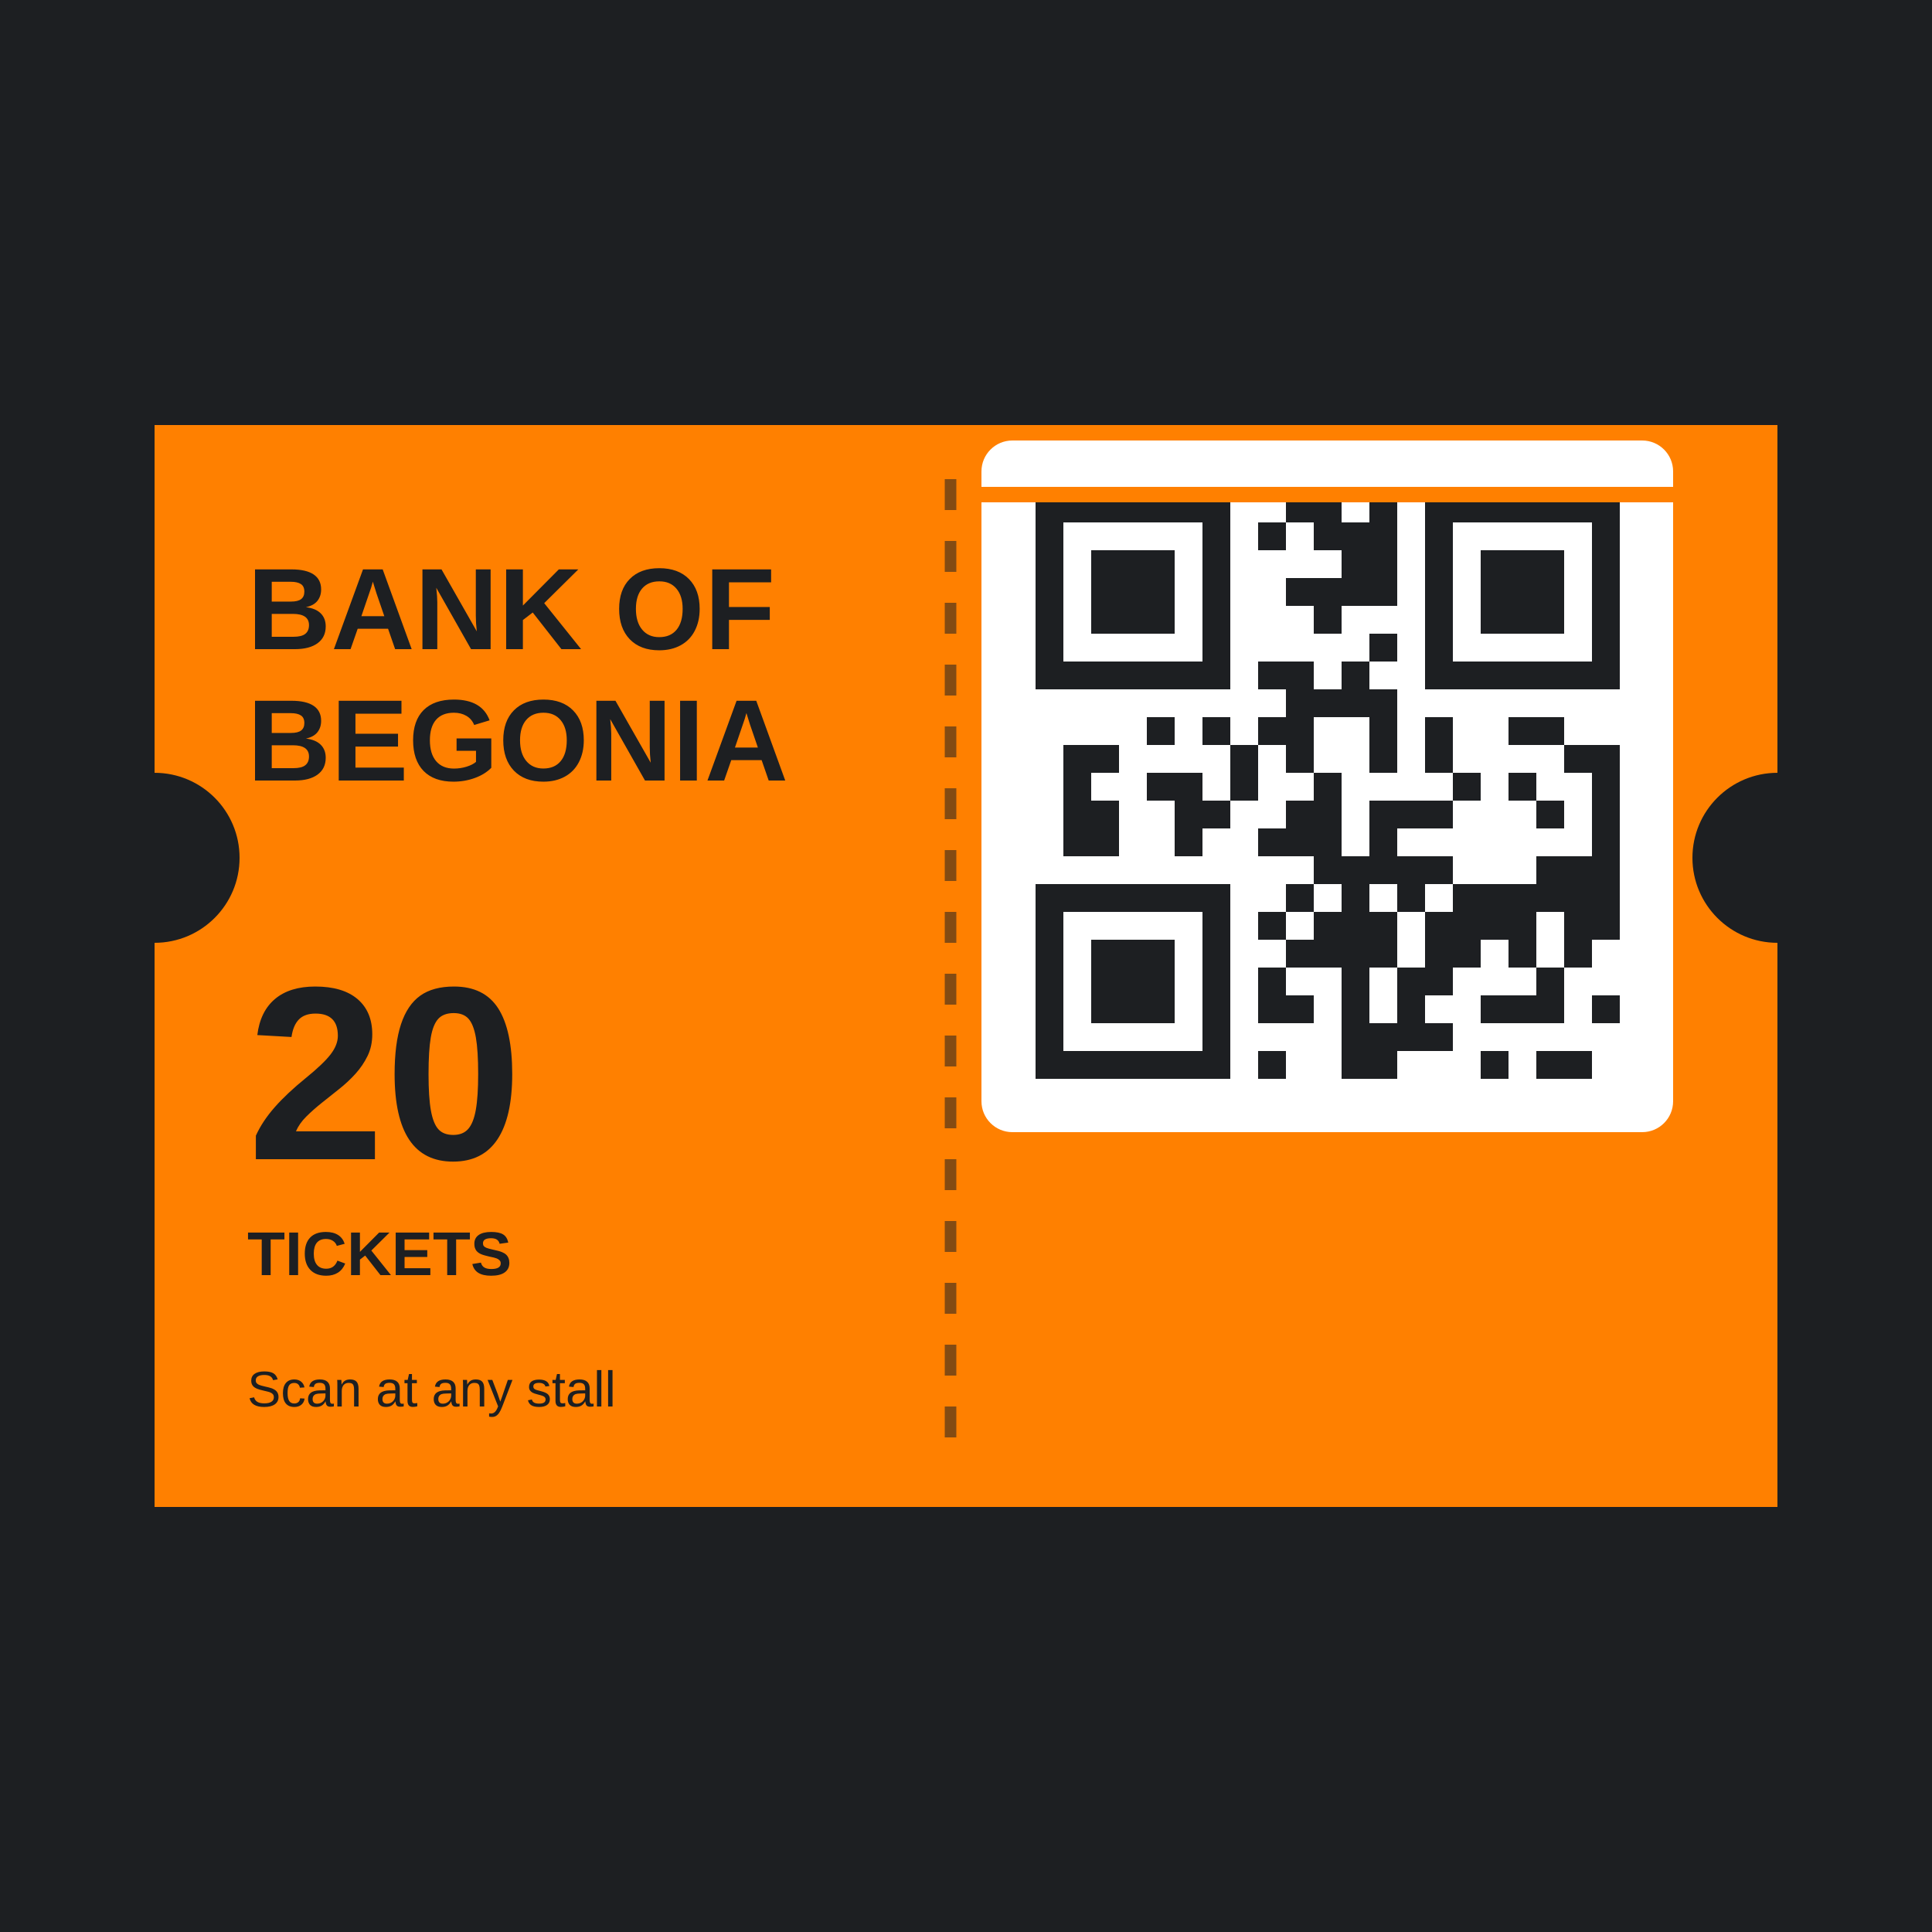
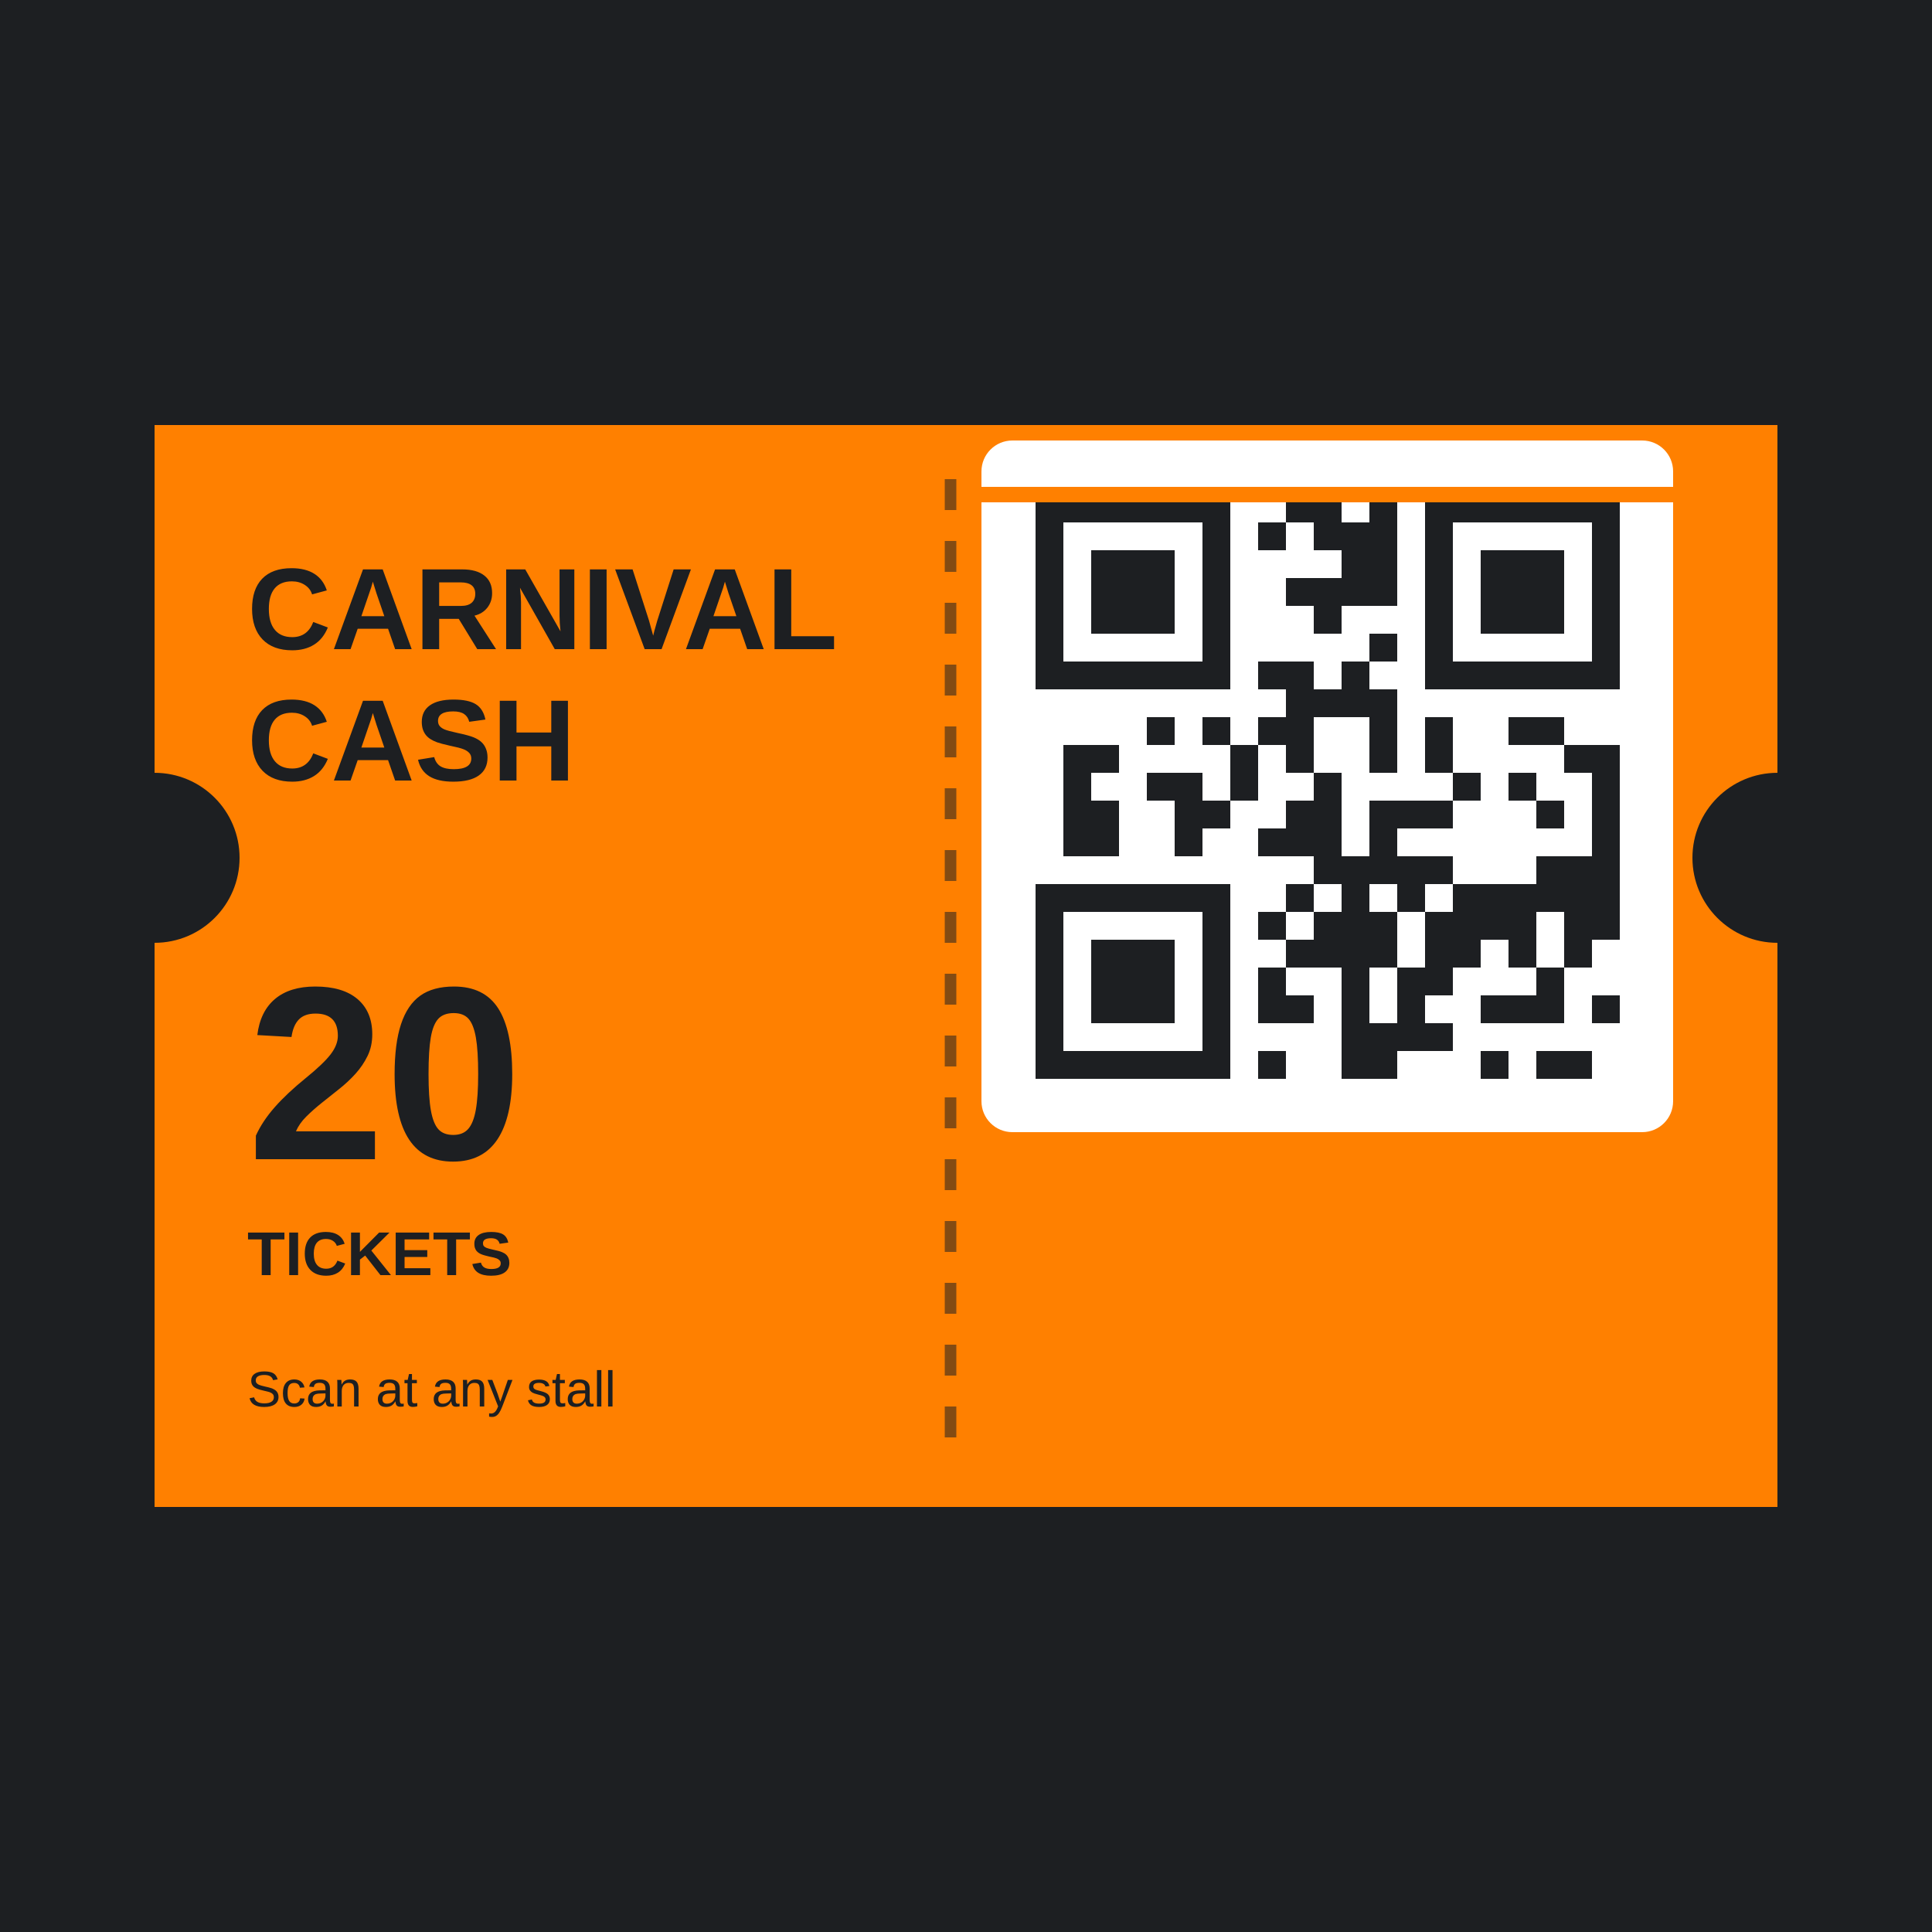
- <svg xmlns="http://www.w3.org/2000/svg" viewBox="0 0 500 500" role="img" aria-label="A papaya Bank of Begonia carnival ticket with a QR code being scanned">
+ <svg xmlns="http://www.w3.org/2000/svg" viewBox="0 0 500 500" role="img" aria-label="A papaya Carnival Cash ticket with a QR code being scanned">
  <style>
    .ticket { transform-box: view-box; transform-origin: 250px 250px; animation: float 6s ease-in-out infinite; }
    .scan { animation: scan 2.4s cubic-bezier(.6,0,.4,1) infinite; }
    .glow { animation: glow 2.4s ease-in-out infinite; }
    @keyframes float { 0%, 100% { transform: rotate(-6deg) translateY(6px); } 50% { transform: rotate(-3deg) translateY(-8px); } }
    @keyframes scan { 0% { transform: translateY(0); opacity: 0; } 10% { opacity: 1; } 80% { transform: translateY(151px); opacity: 1; } 100% { transform: translateY(151px); opacity: 0; } }
    @keyframes glow { 0%, 70% { opacity: 0; } 80% { opacity: 1; } 100% { opacity: 0; } }
    @media (prefers-reduced-motion: reduce) { .ticket, .scan, .glow { animation: none; } .scan { opacity: 0; } }
  </style>
  <rect width="500" height="500" fill="#1d1f22" />
  <g class="ticket">
    <path d="M40 110 H460 V200 a22 22 0 0 0 0 44 V390 H40 V244 a22 22 0 0 0 0 -44 Z" fill="#ff8000" />
    <path d="M246 124 V376" stroke="#1d1f22" stroke-width="3" stroke-dasharray="8 8" opacity=".55" />
-     <text x="64" y="168" font-family="Arial Black, Arial, sans-serif" font-weight="900" font-size="30" fill="#1d1f22">BANK OF</text>
-     <text x="64" y="202" font-family="Arial Black, Arial, sans-serif" font-weight="900" font-size="30" fill="#1d1f22">BEGONIA</text>
+     <text x="64" y="168" font-family="Arial Black, Arial, sans-serif" font-weight="900" font-size="30" fill="#1d1f22">CARNIVAL</text>
+     <text x="64" y="202" font-family="Arial Black, Arial, sans-serif" font-weight="900" font-size="30" fill="#1d1f22">CASH</text>
    <text x="64" y="300" font-family="Arial Black, Arial, sans-serif" font-weight="900" font-size="64" fill="#1d1f22">20</text>
    <text x="64" y="330" font-family="Arial, sans-serif" font-weight="700" font-size="16" fill="#1d1f22">TICKETS</text>
    <text x="64" y="364" font-family="Arial, sans-serif" font-size="13" fill="#1d1f22">Scan at any stall</text>
    <rect x="256.0" y="116" width="175" height="175" rx="6" fill="#fff" />
    <g fill="#1d1f22">
      <rect x="332.8" y="128.0" width="7.2" height="7.2" />
      <rect x="340.0" y="128.0" width="7.2" height="7.2" />
      <rect x="354.4" y="128.0" width="7.2" height="7.2" />
      <rect x="325.6" y="135.2" width="7.2" height="7.2" />
      <rect x="340.0" y="135.2" width="7.2" height="7.2" />
      <rect x="347.2" y="135.2" width="7.2" height="7.2" />
      <rect x="354.4" y="135.2" width="7.2" height="7.2" />
      <rect x="347.2" y="142.4" width="7.2" height="7.2" />
      <rect x="354.4" y="142.4" width="7.2" height="7.2" />
      <rect x="332.8" y="149.6" width="7.2" height="7.2" />
      <rect x="340.0" y="149.6" width="7.2" height="7.2" />
      <rect x="347.2" y="149.6" width="7.2" height="7.2" />
      <rect x="354.4" y="149.6" width="7.2" height="7.2" />
      <rect x="340.0" y="156.8" width="7.2" height="7.2" />
      <rect x="354.4" y="164.0" width="7.2" height="7.2" />
      <rect x="325.6" y="171.2" width="7.2" height="7.2" />
      <rect x="332.8" y="171.2" width="7.2" height="7.2" />
      <rect x="347.2" y="171.2" width="7.2" height="7.2" />
      <rect x="332.8" y="178.4" width="7.2" height="7.2" />
      <rect x="340.0" y="178.4" width="7.2" height="7.2" />
      <rect x="347.2" y="178.4" width="7.2" height="7.2" />
      <rect x="354.4" y="178.4" width="7.2" height="7.2" />
      <rect x="296.8" y="185.6" width="7.2" height="7.2" />
      <rect x="311.2" y="185.6" width="7.2" height="7.2" />
      <rect x="325.6" y="185.6" width="7.2" height="7.2" />
      <rect x="332.8" y="185.6" width="7.2" height="7.2" />
      <rect x="354.4" y="185.6" width="7.2" height="7.2" />
      <rect x="368.8" y="185.6" width="7.2" height="7.2" />
      <rect x="390.4" y="185.6" width="7.2" height="7.2" />
      <rect x="397.6" y="185.6" width="7.2" height="7.2" />
      <rect x="275.2" y="192.8" width="7.2" height="7.2" />
      <rect x="282.4" y="192.8" width="7.2" height="7.2" />
      <rect x="318.4" y="192.8" width="7.2" height="7.2" />
      <rect x="332.8" y="192.8" width="7.2" height="7.2" />
      <rect x="354.4" y="192.8" width="7.2" height="7.2" />
      <rect x="368.8" y="192.8" width="7.2" height="7.2" />
      <rect x="404.8" y="192.8" width="7.2" height="7.2" />
      <rect x="412.0" y="192.8" width="7.2" height="7.2" />
      <rect x="275.2" y="200.0" width="7.2" height="7.2" />
      <rect x="296.8" y="200.0" width="7.2" height="7.2" />
      <rect x="304.0" y="200.0" width="7.2" height="7.2" />
      <rect x="318.4" y="200.0" width="7.2" height="7.2" />
      <rect x="340.0" y="200.0" width="7.2" height="7.2" />
      <rect x="376.0" y="200.0" width="7.2" height="7.2" />
      <rect x="390.4" y="200.0" width="7.2" height="7.2" />
      <rect x="412.0" y="200.0" width="7.2" height="7.2" />
      <rect x="275.2" y="207.2" width="7.2" height="7.2" />
      <rect x="282.4" y="207.2" width="7.2" height="7.2" />
      <rect x="304.0" y="207.2" width="7.2" height="7.2" />
      <rect x="311.2" y="207.2" width="7.2" height="7.2" />
      <rect x="332.8" y="207.2" width="7.2" height="7.2" />
      <rect x="340.0" y="207.2" width="7.2" height="7.2" />
      <rect x="354.4" y="207.2" width="7.2" height="7.2" />
      <rect x="361.6" y="207.2" width="7.2" height="7.2" />
      <rect x="368.8" y="207.2" width="7.2" height="7.2" />
      <rect x="397.6" y="207.2" width="7.2" height="7.2" />
      <rect x="412.0" y="207.2" width="7.2" height="7.2" />
      <rect x="275.2" y="214.4" width="7.2" height="7.2" />
      <rect x="282.4" y="214.4" width="7.2" height="7.2" />
      <rect x="304.0" y="214.4" width="7.2" height="7.2" />
      <rect x="325.6" y="214.4" width="7.2" height="7.2" />
      <rect x="332.8" y="214.4" width="7.2" height="7.2" />
      <rect x="340.0" y="214.4" width="7.2" height="7.2" />
      <rect x="354.4" y="214.4" width="7.2" height="7.2" />
      <rect x="412.0" y="214.4" width="7.2" height="7.2" />
      <rect x="340.0" y="221.6" width="7.2" height="7.2" />
      <rect x="347.2" y="221.6" width="7.2" height="7.2" />
      <rect x="354.4" y="221.6" width="7.2" height="7.2" />
      <rect x="361.6" y="221.6" width="7.2" height="7.2" />
      <rect x="368.8" y="221.6" width="7.2" height="7.2" />
      <rect x="397.6" y="221.6" width="7.2" height="7.2" />
      <rect x="404.8" y="221.6" width="7.2" height="7.2" />
      <rect x="412.0" y="221.6" width="7.2" height="7.2" />
      <rect x="332.8" y="228.8" width="7.2" height="7.2" />
      <rect x="347.2" y="228.8" width="7.2" height="7.2" />
      <rect x="361.6" y="228.8" width="7.2" height="7.2" />
      <rect x="376.0" y="228.8" width="7.2" height="7.2" />
      <rect x="383.2" y="228.8" width="7.2" height="7.2" />
      <rect x="390.4" y="228.8" width="7.2" height="7.2" />
      <rect x="397.6" y="228.8" width="7.2" height="7.2" />
      <rect x="404.8" y="228.8" width="7.2" height="7.2" />
      <rect x="412.0" y="228.8" width="7.2" height="7.2" />
      <rect x="325.6" y="236.0" width="7.2" height="7.2" />
      <rect x="340.0" y="236.0" width="7.2" height="7.2" />
      <rect x="347.2" y="236.0" width="7.2" height="7.2" />
      <rect x="354.4" y="236.0" width="7.2" height="7.2" />
      <rect x="368.8" y="236.0" width="7.2" height="7.2" />
      <rect x="376.0" y="236.0" width="7.2" height="7.2" />
      <rect x="383.2" y="236.0" width="7.2" height="7.2" />
      <rect x="390.4" y="236.0" width="7.2" height="7.2" />
      <rect x="404.8" y="236.0" width="7.2" height="7.2" />
      <rect x="412.0" y="236.0" width="7.2" height="7.2" />
      <rect x="332.8" y="243.2" width="7.2" height="7.2" />
      <rect x="340.0" y="243.2" width="7.2" height="7.2" />
      <rect x="347.2" y="243.2" width="7.2" height="7.2" />
      <rect x="354.4" y="243.2" width="7.2" height="7.2" />
      <rect x="368.8" y="243.2" width="7.2" height="7.2" />
      <rect x="376.0" y="243.2" width="7.2" height="7.2" />
      <rect x="390.4" y="243.2" width="7.2" height="7.2" />
      <rect x="404.8" y="243.2" width="7.2" height="7.2" />
      <rect x="325.6" y="250.4" width="7.2" height="7.2" />
      <rect x="347.2" y="250.4" width="7.2" height="7.2" />
      <rect x="361.6" y="250.4" width="7.2" height="7.2" />
      <rect x="368.8" y="250.4" width="7.2" height="7.2" />
      <rect x="397.6" y="250.4" width="7.2" height="7.2" />
      <rect x="325.6" y="257.6" width="7.2" height="7.2" />
      <rect x="332.8" y="257.6" width="7.2" height="7.2" />
      <rect x="347.2" y="257.6" width="7.2" height="7.2" />
      <rect x="361.6" y="257.6" width="7.2" height="7.2" />
      <rect x="383.2" y="257.6" width="7.2" height="7.2" />
      <rect x="390.4" y="257.6" width="7.2" height="7.2" />
      <rect x="397.6" y="257.6" width="7.2" height="7.2" />
      <rect x="412.0" y="257.6" width="7.2" height="7.2" />
      <rect x="347.2" y="264.8" width="7.2" height="7.2" />
      <rect x="354.4" y="264.8" width="7.2" height="7.2" />
      <rect x="361.6" y="264.8" width="7.2" height="7.2" />
      <rect x="368.8" y="264.8" width="7.2" height="7.2" />
      <rect x="325.6" y="272.0" width="7.2" height="7.2" />
      <rect x="347.2" y="272.0" width="7.2" height="7.2" />
      <rect x="354.4" y="272.0" width="7.2" height="7.2" />
      <rect x="383.2" y="272.0" width="7.2" height="7.2" />
      <rect x="397.6" y="272.0" width="7.2" height="7.2" />
      <rect x="404.8" y="272.0" width="7.2" height="7.2" />
      <rect x="268.0" y="128.0" width="50.4" height="50.4" />
      <rect x="275.2" y="135.2" width="36.0" height="36.0" fill="#fff" />
      <rect x="282.4" y="142.4" width="21.6" height="21.6" />
      <rect x="368.8" y="128.0" width="50.4" height="50.4" />
      <rect x="376.0" y="135.2" width="36.0" height="36.0" fill="#fff" />
      <rect x="383.2" y="142.4" width="21.6" height="21.6" />
      <rect x="268.0" y="228.8" width="50.4" height="50.4" />
      <rect x="275.2" y="236.0" width="36.0" height="36.0" fill="#fff" />
      <rect x="282.4" y="243.2" width="21.6" height="21.6" />
    </g>
    <rect class="glow" x="256.0" y="116" width="175" height="175" rx="6" fill="none" stroke="#fff" stroke-width="4" />
    <rect class="scan" x="252.0" y="126" width="183" height="4" rx="2" fill="#ff8000" />
  </g>
</svg>
